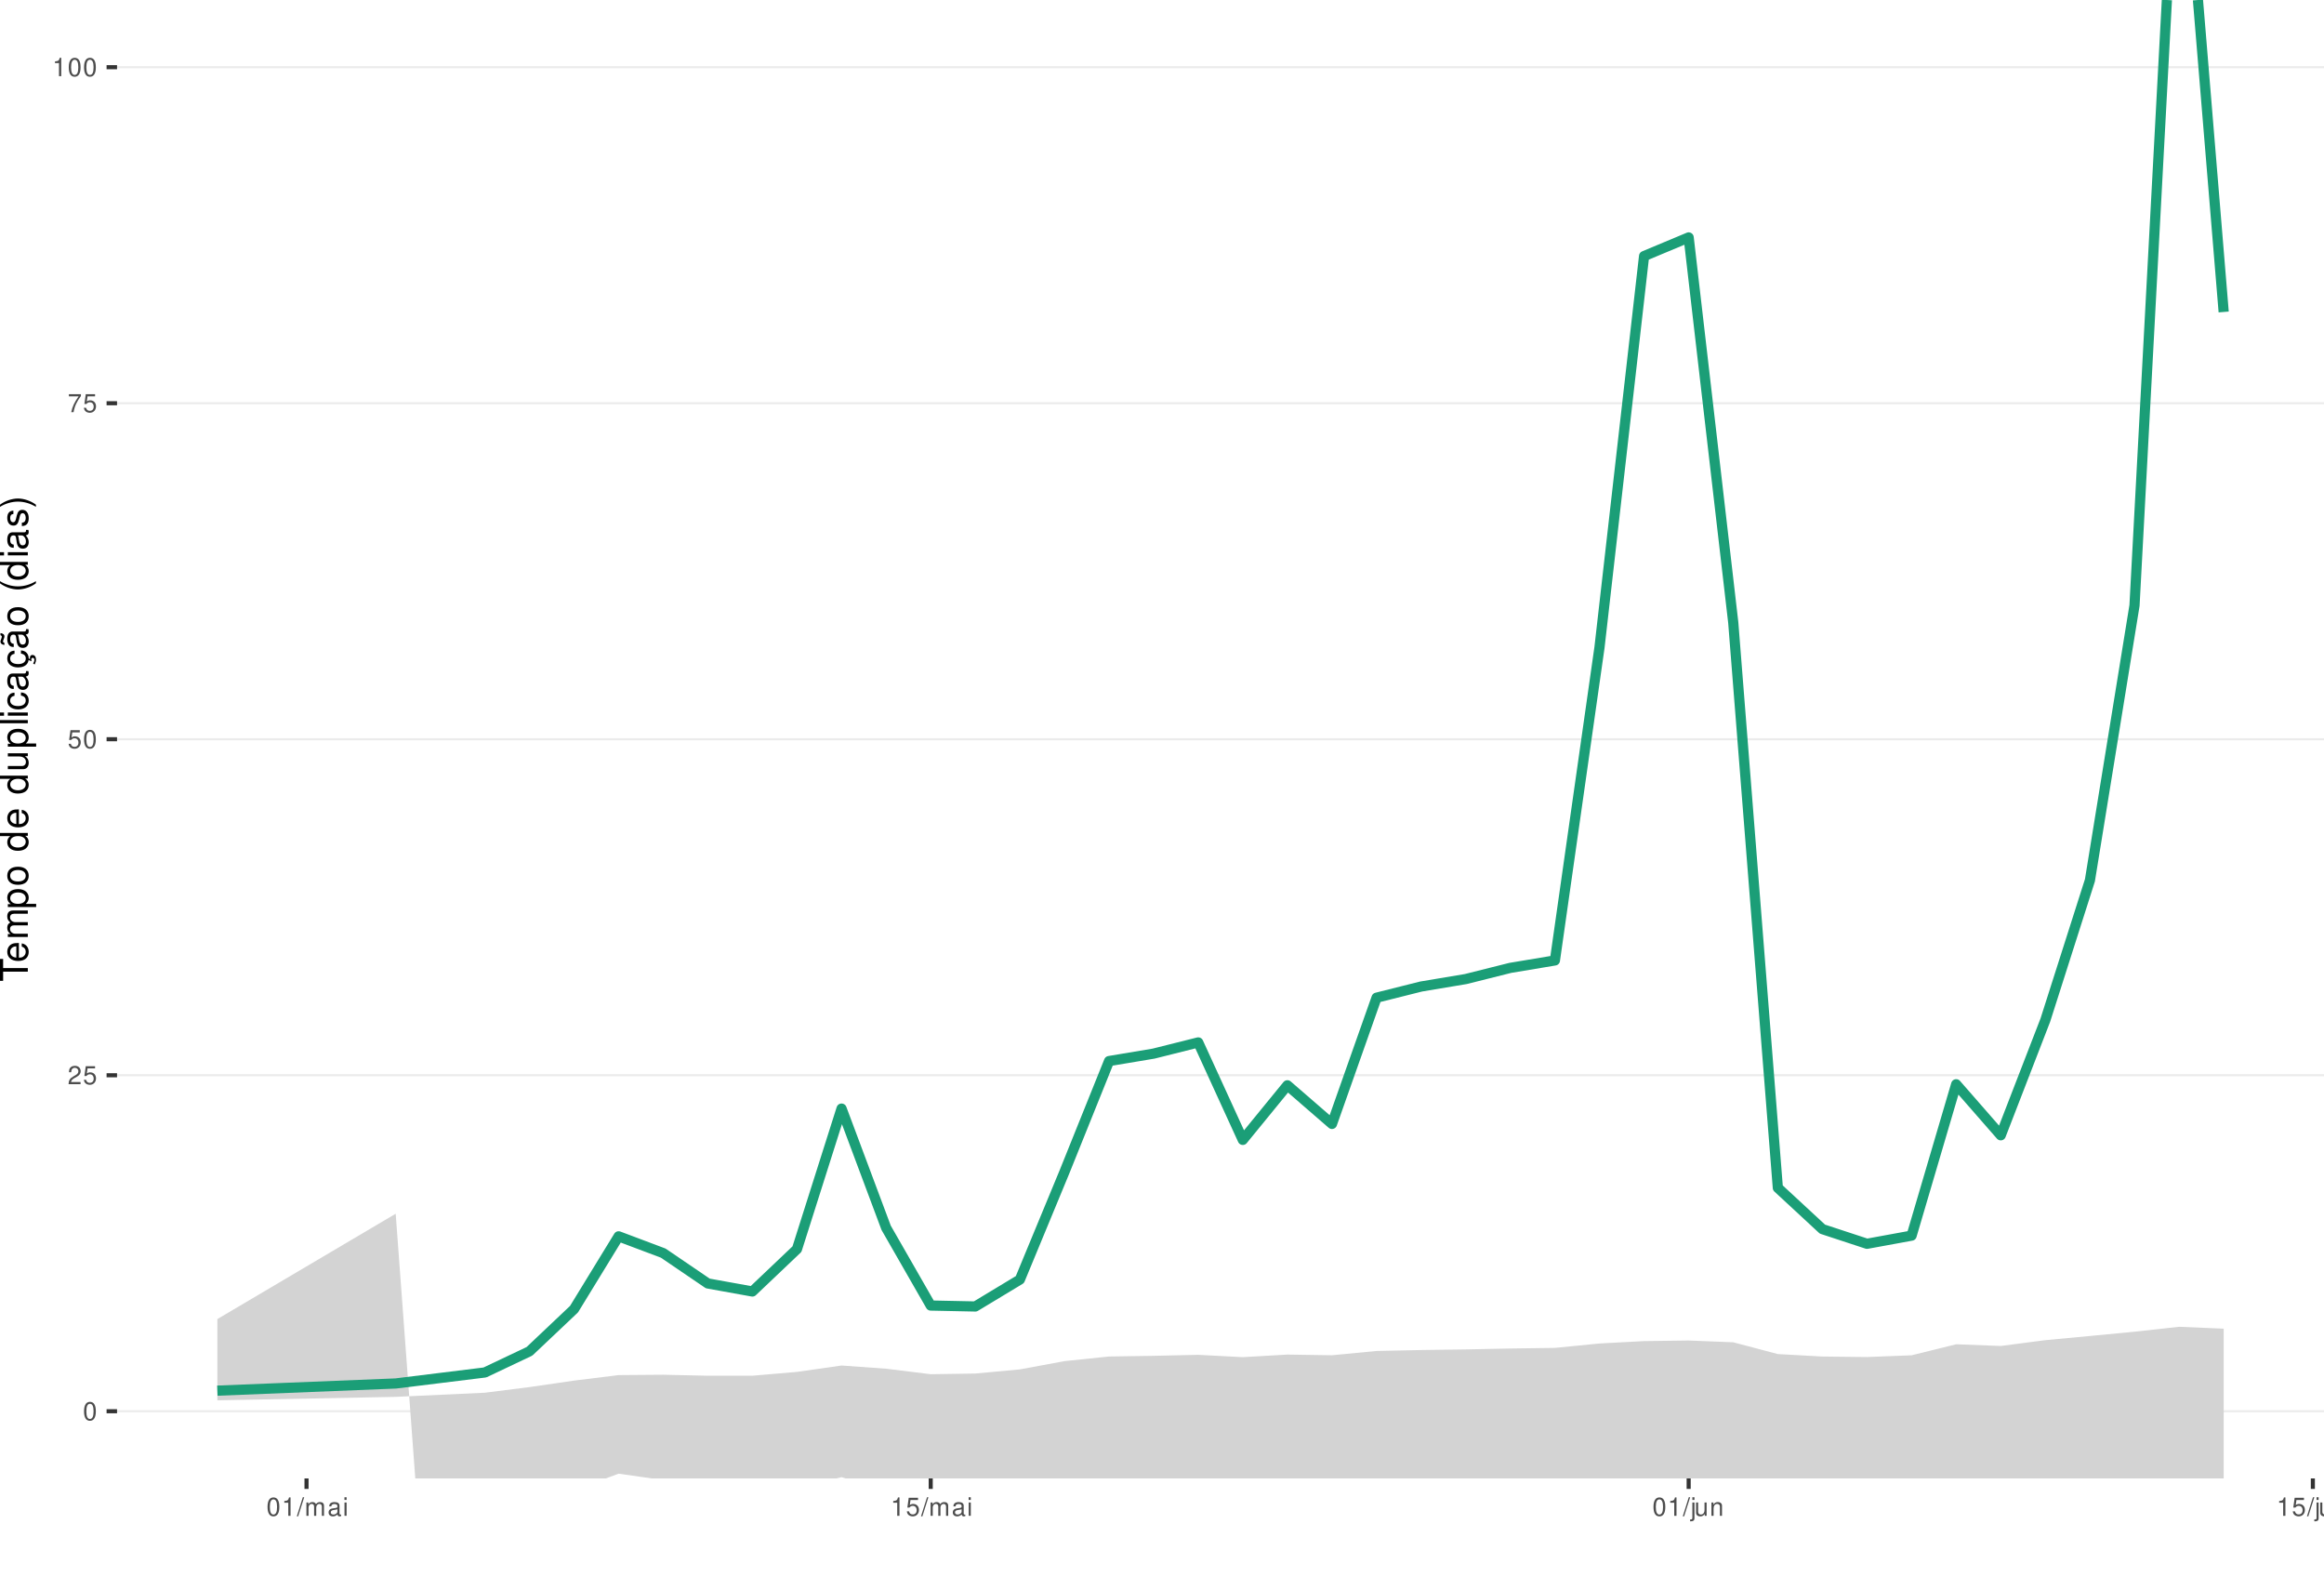
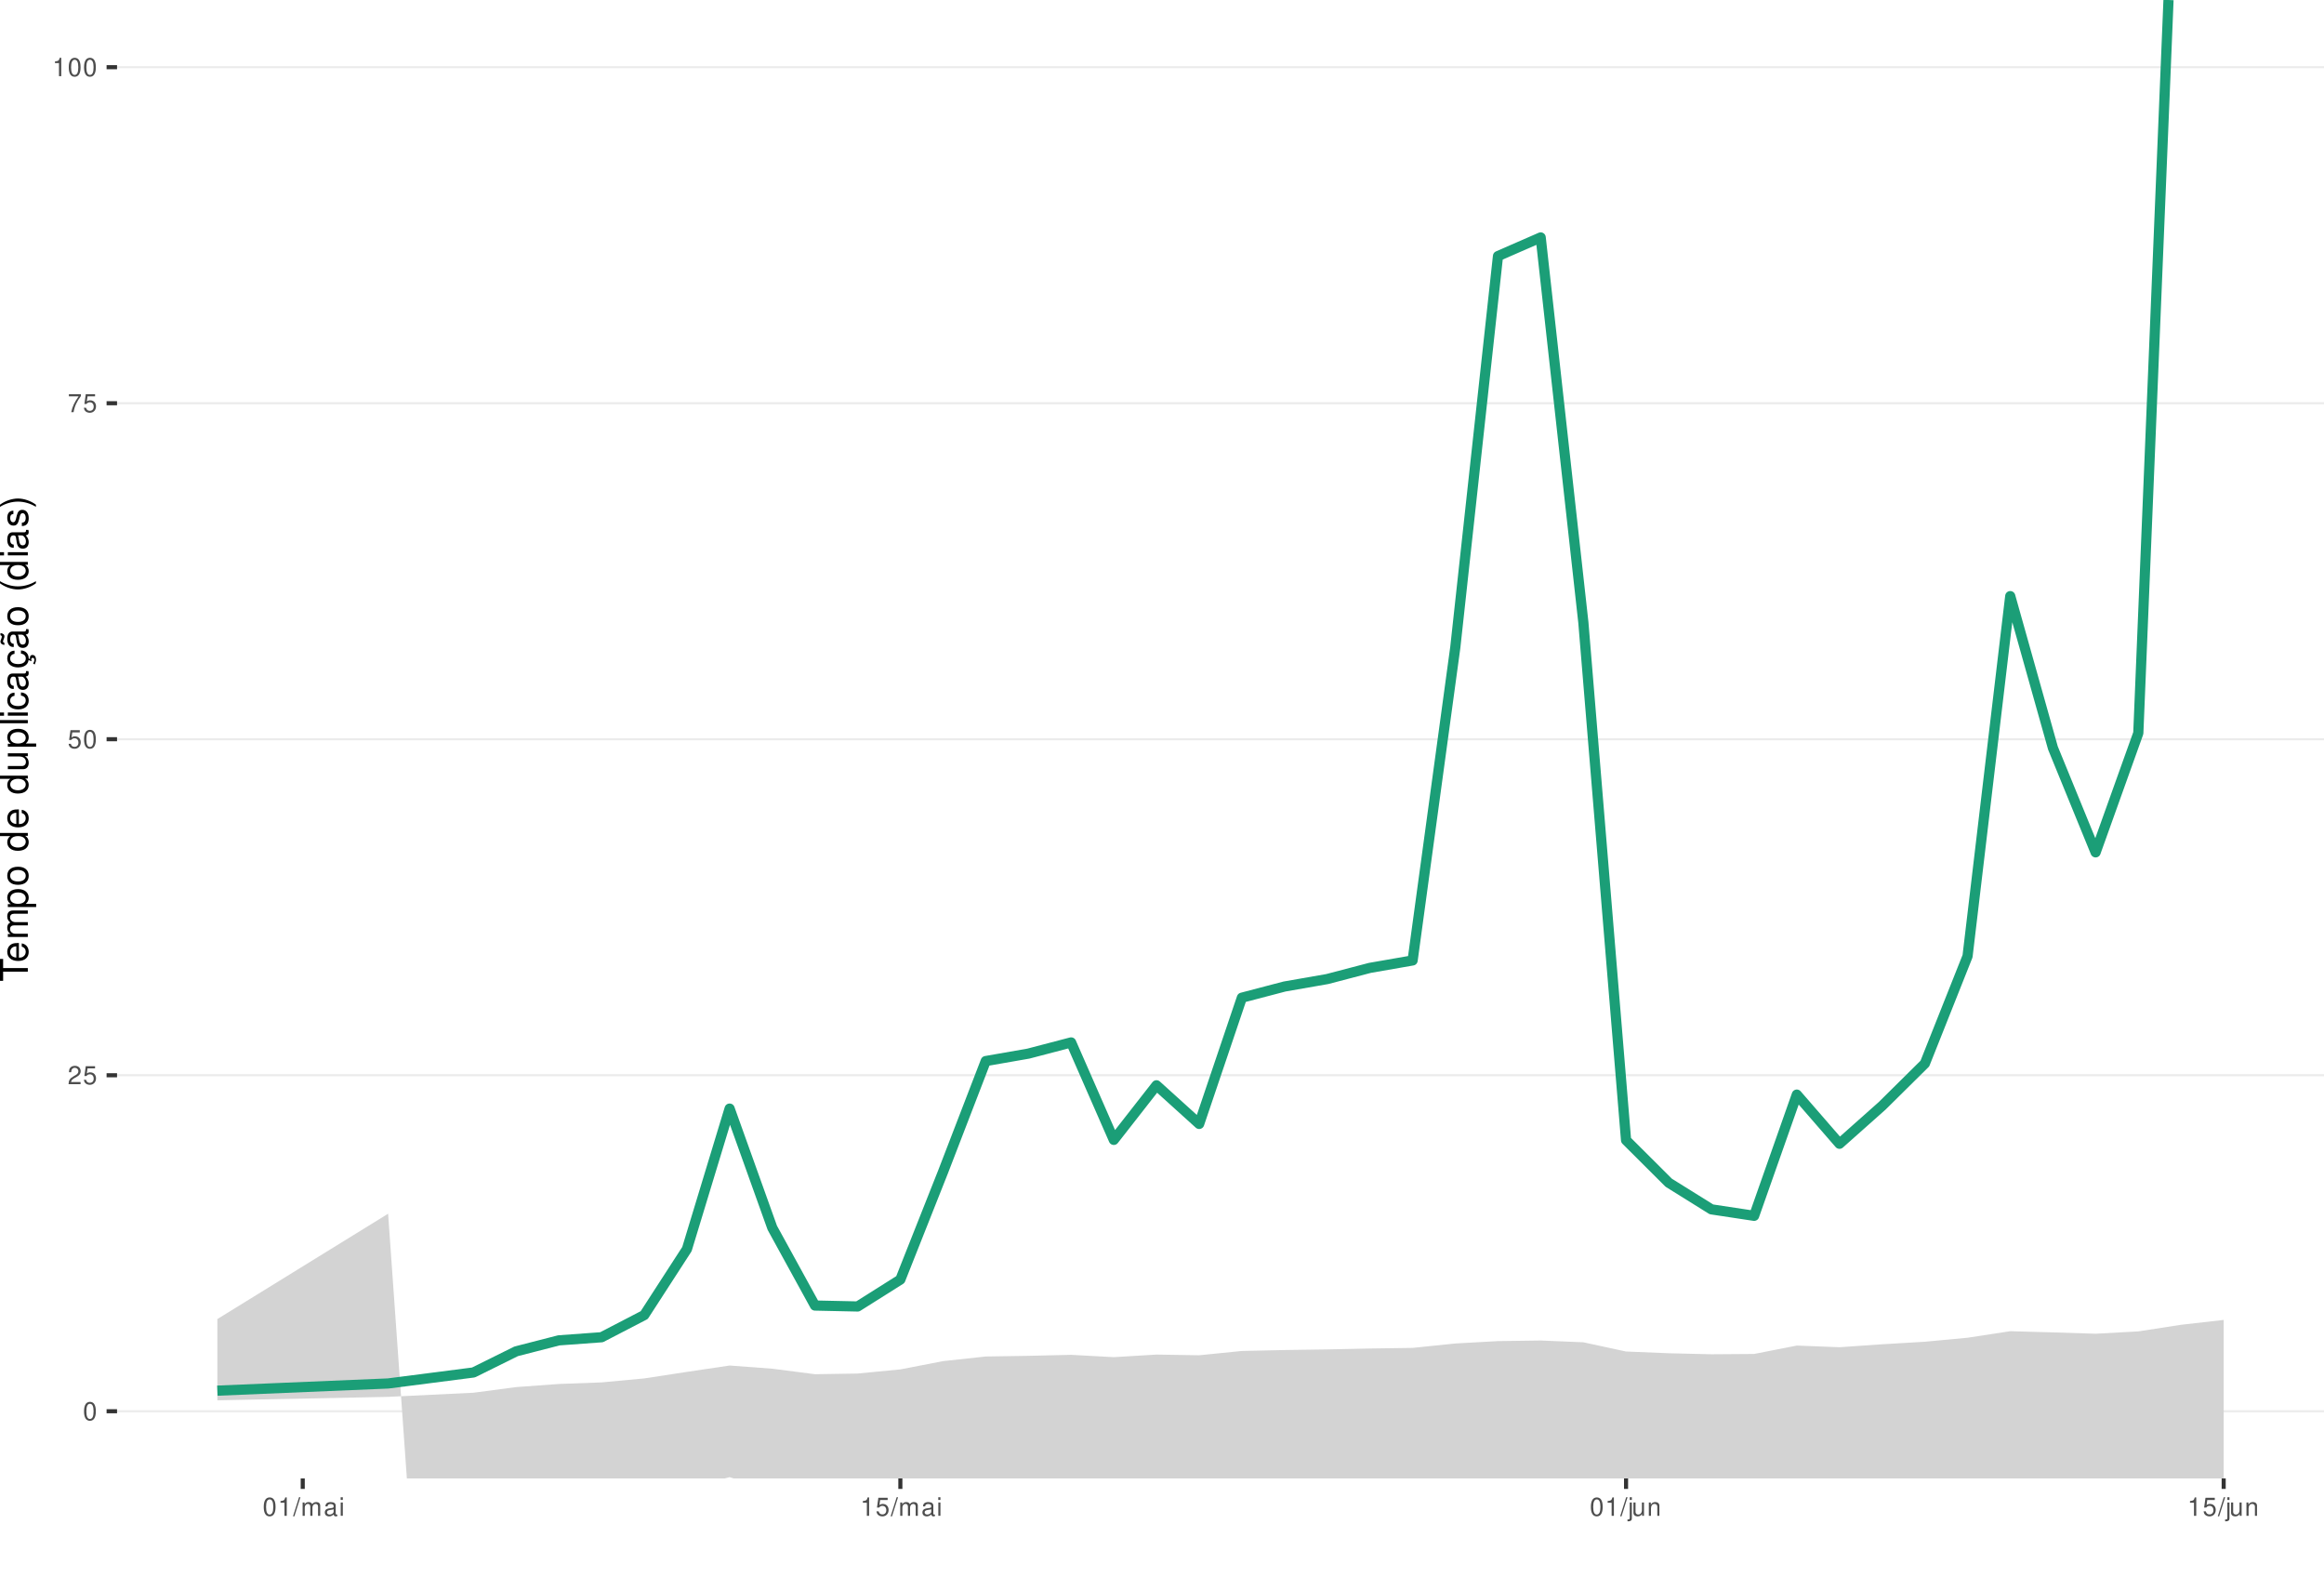
<svg xmlns="http://www.w3.org/2000/svg" xmlns:xlink="http://www.w3.org/1999/xlink" width="609pt" height="413pt" viewBox="0 0 609 413" version="1.1">
  <defs>
    <g>
      <symbol overflow="visible" id="glyph0-0">
        <path style="stroke:none;" d="" />
      </symbol>
      <symbol overflow="visible" id="glyph0-1">
        <path style="stroke:none;" d="M 1.828 -4.812 C 1.391 -4.812 0.984 -4.609 0.75 -4.281 C 0.438 -3.859 0.281 -3.219 0.281 -2.328 C 0.281 -0.703 0.812 0.156 1.828 0.156 C 2.828 0.156 3.375 -0.703 3.375 -2.297 C 3.375 -3.219 3.234 -3.844 2.922 -4.281 C 2.672 -4.625 2.281 -4.812 1.828 -4.812 Z M 1.828 -4.297 C 2.469 -4.297 2.781 -3.641 2.781 -2.344 C 2.781 -0.969 2.469 -0.328 1.812 -0.328 C 1.203 -0.328 0.891 -1 0.891 -2.328 C 0.891 -3.641 1.203 -4.297 1.828 -4.297 Z M 1.828 -4.297 " />
      </symbol>
      <symbol overflow="visible" id="glyph0-2">
        <path style="stroke:none;" d="M 3.375 -0.578 L 0.891 -0.578 C 0.938 -0.984 1.156 -1.234 1.734 -1.578 L 2.406 -1.953 C 3.062 -2.328 3.406 -2.812 3.406 -3.406 C 3.406 -3.812 3.234 -4.188 2.969 -4.438 C 2.688 -4.688 2.344 -4.812 1.891 -4.812 C 1.297 -4.812 0.844 -4.594 0.578 -4.188 C 0.422 -3.938 0.344 -3.641 0.328 -3.141 L 0.922 -3.141 C 0.938 -3.469 0.984 -3.672 1.062 -3.828 C 1.219 -4.125 1.516 -4.297 1.875 -4.297 C 2.406 -4.297 2.797 -3.906 2.797 -3.391 C 2.797 -3.016 2.578 -2.672 2.156 -2.438 L 1.547 -2.078 C 0.562 -1.516 0.281 -1.062 0.219 0 L 3.375 0 Z M 3.375 -0.578 " />
      </symbol>
      <symbol overflow="visible" id="glyph0-3">
        <path style="stroke:none;" d="M 3.172 -4.719 L 0.734 -4.719 L 0.375 -2.156 L 0.922 -2.156 C 1.188 -2.469 1.422 -2.594 1.797 -2.594 C 2.422 -2.594 2.812 -2.156 2.812 -1.453 C 2.812 -0.781 2.422 -0.359 1.781 -0.359 C 1.266 -0.359 0.953 -0.625 0.812 -1.156 L 0.234 -1.156 C 0.312 -0.766 0.375 -0.578 0.516 -0.406 C 0.781 -0.047 1.266 0.156 1.797 0.156 C 2.75 0.156 3.422 -0.547 3.422 -1.531 C 3.422 -2.469 2.797 -3.109 1.891 -3.109 C 1.562 -3.109 1.297 -3.016 1.016 -2.828 L 1.203 -4.141 L 3.172 -4.141 Z M 3.172 -4.719 " />
      </symbol>
      <symbol overflow="visible" id="glyph0-4">
        <path style="stroke:none;" d="M 3.469 -4.719 L 0.312 -4.719 L 0.312 -4.141 L 2.859 -4.141 C 1.734 -2.531 1.266 -1.547 0.922 0 L 1.547 0 C 1.797 -1.516 2.391 -2.812 3.469 -4.234 Z M 3.469 -4.719 " />
      </symbol>
      <symbol overflow="visible" id="glyph0-5">
        <path style="stroke:none;" d="M 1.719 -3.422 L 1.719 0 L 2.312 0 L 2.312 -4.812 L 1.922 -4.812 C 1.719 -4.078 1.578 -3.969 0.672 -3.859 L 0.672 -3.422 Z M 1.719 -3.422 " />
      </symbol>
      <symbol overflow="visible" id="glyph0-6">
        <path style="stroke:none;" d="M 1.531 -4.859 L -0.047 0.141 L 0.312 0.141 L 1.891 -4.859 Z M 1.531 -4.859 " />
      </symbol>
      <symbol overflow="visible" id="glyph0-7">
        <path style="stroke:none;" d="M 0.469 -3.484 L 0.469 0 L 1.031 0 L 1.031 -2.188 C 1.031 -2.703 1.391 -3.109 1.844 -3.109 C 2.25 -3.109 2.484 -2.844 2.484 -2.406 L 2.484 0 L 3.047 0 L 3.047 -2.188 C 3.047 -2.703 3.422 -3.109 3.875 -3.109 C 4.266 -3.109 4.516 -2.844 4.516 -2.406 L 4.516 0 L 5.078 0 L 5.078 -2.609 C 5.078 -3.234 4.719 -3.594 4.062 -3.594 C 3.594 -3.594 3.312 -3.453 2.984 -3.062 C 2.781 -3.422 2.5 -3.594 2.047 -3.594 C 1.578 -3.594 1.266 -3.422 0.984 -3 L 0.984 -3.484 Z M 0.469 -3.484 " />
      </symbol>
      <symbol overflow="visible" id="glyph0-8">
        <path style="stroke:none;" d="M 3.562 -0.328 C 3.5 -0.312 3.469 -0.312 3.438 -0.312 C 3.25 -0.312 3.141 -0.406 3.141 -0.578 L 3.141 -2.641 C 3.141 -3.25 2.688 -3.594 1.828 -3.594 C 1.312 -3.594 0.906 -3.438 0.672 -3.188 C 0.516 -3 0.453 -2.797 0.438 -2.453 L 0.984 -2.453 C 1.031 -2.875 1.297 -3.078 1.812 -3.078 C 2.312 -3.078 2.594 -2.891 2.594 -2.562 L 2.594 -2.406 C 2.578 -2.172 2.469 -2.078 2.016 -2.031 C 1.219 -1.922 1.109 -1.891 0.891 -1.812 C 0.484 -1.641 0.281 -1.328 0.281 -0.875 C 0.281 -0.25 0.719 0.156 1.422 0.156 C 1.859 0.156 2.219 0 2.609 -0.359 C 2.656 0 2.828 0.156 3.188 0.156 C 3.297 0.156 3.375 0.141 3.562 0.094 Z M 2.594 -1.094 C 2.594 -0.906 2.531 -0.797 2.375 -0.641 C 2.141 -0.438 1.875 -0.328 1.547 -0.328 C 1.109 -0.328 0.859 -0.547 0.859 -0.891 C 0.859 -1.266 1.094 -1.438 1.703 -1.531 C 2.297 -1.609 2.406 -1.641 2.594 -1.719 Z M 2.594 -1.094 " />
      </symbol>
      <symbol overflow="visible" id="glyph0-9">
        <path style="stroke:none;" d="M 1 -3.484 L 0.453 -3.484 L 0.453 0 L 1 0 Z M 1 -4.859 L 0.438 -4.859 L 0.438 -4.156 L 1 -4.156 Z M 1 -4.859 " />
      </symbol>
      <symbol overflow="visible" id="glyph0-10">
        <path style="stroke:none;" d="M 0.469 -3.484 L 0.469 0.5 C 0.469 0.859 0.359 0.969 0.016 0.969 C -0.031 0.969 -0.047 0.969 -0.125 0.953 L -0.125 1.438 C -0.047 1.438 -0.016 1.453 0.062 1.453 C 0.688 1.453 1.016 1.203 1.016 0.719 L 1.016 -3.484 Z M 1.016 -4.859 L 0.469 -4.859 L 0.469 -4.156 L 1.016 -4.156 Z M 1.016 -4.859 " />
      </symbol>
      <symbol overflow="visible" id="glyph0-11">
        <path style="stroke:none;" d="M 3.203 0 L 3.203 -3.484 L 2.656 -3.484 L 2.656 -1.516 C 2.656 -0.797 2.281 -0.328 1.703 -0.328 C 1.266 -0.328 0.984 -0.594 0.984 -1.016 L 0.984 -3.484 L 0.438 -3.484 L 0.438 -0.797 C 0.438 -0.219 0.859 0.156 1.547 0.156 C 2.062 0.156 2.391 -0.031 2.703 -0.484 L 2.703 0 Z M 3.203 0 " />
      </symbol>
      <symbol overflow="visible" id="glyph0-12">
        <path style="stroke:none;" d="M 0.469 -3.484 L 0.469 0 L 1.031 0 L 1.031 -1.922 C 1.031 -2.641 1.391 -3.109 1.969 -3.109 C 2.406 -3.109 2.688 -2.828 2.688 -2.422 L 2.688 0 L 3.234 0 L 3.234 -2.641 C 3.234 -3.219 2.812 -3.594 2.141 -3.594 C 1.625 -3.594 1.281 -3.391 0.984 -2.906 L 0.984 -3.484 Z M 0.469 -3.484 " />
      </symbol>
      <symbol overflow="visible" id="glyph1-0">
        <path style="stroke:none;" d="" />
      </symbol>
      <symbol overflow="visible" id="glyph1-1">
        <path style="stroke:none;" d="M -6.469 -3.547 L -6.469 -5.938 L -7.297 -5.938 L -7.297 -0.203 L -6.469 -0.203 L -6.469 -2.609 L 0 -2.609 L 0 -3.547 Z M -6.469 -3.547 " />
      </symbol>
      <symbol overflow="visible" id="glyph1-2">
        <path style="stroke:none;" d="M -2.344 -5.125 C -3.141 -5.125 -3.625 -5.062 -4.016 -4.922 C -4.875 -4.578 -5.391 -3.781 -5.391 -2.797 C -5.391 -1.344 -4.281 -0.406 -2.547 -0.406 C -0.812 -0.406 0.234 -1.297 0.234 -2.781 C 0.234 -3.984 -0.453 -4.812 -1.594 -5.016 L -1.594 -4.188 C -0.906 -3.953 -0.547 -3.484 -0.547 -2.812 C -0.547 -2.281 -0.781 -1.828 -1.219 -1.547 C -1.516 -1.344 -1.812 -1.281 -2.344 -1.266 Z M -3.016 -1.297 C -3.984 -1.359 -4.625 -1.953 -4.625 -2.797 C -4.625 -3.641 -3.953 -4.234 -3.016 -4.234 Z M -3.016 -1.297 " />
      </symbol>
      <symbol overflow="visible" id="glyph1-3">
        <path style="stroke:none;" d="M -5.234 -0.703 L 0 -0.703 L 0 -1.547 L -3.297 -1.547 C -4.047 -1.547 -4.656 -2.094 -4.656 -2.766 C -4.656 -3.391 -4.281 -3.734 -3.609 -3.734 L 0 -3.734 L 0 -4.578 L -3.297 -4.578 C -4.047 -4.578 -4.656 -5.125 -4.656 -5.812 C -4.656 -6.422 -4.266 -6.781 -3.609 -6.781 L 0 -6.781 L 0 -7.625 L -3.938 -7.625 C -4.875 -7.625 -5.391 -7.078 -5.391 -6.094 C -5.391 -5.406 -5.188 -4.984 -4.594 -4.484 C -5.156 -4.188 -5.391 -3.766 -5.391 -3.078 C -5.391 -2.375 -5.125 -1.906 -4.5 -1.469 L -5.234 -1.469 Z M -5.234 -0.703 " />
      </symbol>
      <symbol overflow="visible" id="glyph1-4">
        <path style="stroke:none;" d="M 2.188 -0.547 L 2.188 -1.375 L -0.547 -1.375 C -0.016 -1.812 0.234 -2.312 0.234 -2.984 C 0.234 -4.344 -0.859 -5.234 -2.531 -5.234 C -4.297 -5.234 -5.391 -4.375 -5.391 -2.984 C -5.391 -2.266 -5.062 -1.703 -4.453 -1.312 L -5.234 -1.312 L -5.234 -0.547 Z M -4.609 -2.844 C -4.609 -3.766 -3.797 -4.359 -2.547 -4.359 C -1.359 -4.359 -0.547 -3.75 -0.547 -2.844 C -0.547 -1.953 -1.344 -1.375 -2.578 -1.375 C -3.812 -1.375 -4.609 -1.953 -4.609 -2.844 Z M -4.609 -2.844 " />
      </symbol>
      <symbol overflow="visible" id="glyph1-5">
        <path style="stroke:none;" d="M -5.391 -2.719 C -5.391 -1.234 -4.344 -0.359 -2.578 -0.359 C -0.812 -0.359 0.234 -1.234 0.234 -2.734 C 0.234 -4.203 -0.812 -5.094 -2.547 -5.094 C -4.359 -5.094 -5.391 -4.234 -5.391 -2.719 Z M -4.625 -2.734 C -4.625 -3.672 -3.844 -4.234 -2.547 -4.234 C -1.312 -4.234 -0.547 -3.656 -0.547 -2.734 C -0.547 -1.797 -1.312 -1.234 -2.578 -1.234 C -3.844 -1.234 -4.625 -1.797 -4.625 -2.734 Z M -4.625 -2.734 " />
      </symbol>
      <symbol overflow="visible" id="glyph1-6">
        <path style="stroke:none;" d="" />
      </symbol>
      <symbol overflow="visible" id="glyph1-7">
        <path style="stroke:none;" d="M -7.297 -4.953 L -7.297 -4.125 L -4.578 -4.125 C -5.109 -3.766 -5.391 -3.203 -5.391 -2.516 C -5.391 -1.156 -4.297 -0.266 -2.625 -0.266 C -0.859 -0.266 0.234 -1.125 0.234 -2.547 C 0.234 -3.266 -0.047 -3.766 -0.688 -4.203 L 0 -4.203 L 0 -4.953 Z M -4.609 -2.656 C -4.609 -3.547 -3.812 -4.125 -2.562 -4.125 C -1.344 -4.125 -0.547 -3.547 -0.547 -2.656 C -0.547 -1.734 -1.359 -1.125 -2.578 -1.125 C -3.797 -1.125 -4.609 -1.734 -4.609 -2.656 Z M -4.609 -2.656 " />
      </symbol>
      <symbol overflow="visible" id="glyph1-8">
        <path style="stroke:none;" d="M 0 -4.812 L -5.234 -4.812 L -5.234 -3.984 L -2.266 -3.984 C -1.203 -3.984 -0.5 -3.438 -0.5 -2.562 C -0.5 -1.906 -0.906 -1.484 -1.531 -1.484 L -5.234 -1.484 L -5.234 -0.656 L -1.203 -0.656 C -0.328 -0.656 0.234 -1.297 0.234 -2.312 C 0.234 -3.094 -0.047 -3.578 -0.734 -4.062 L 0 -4.062 Z M 0 -4.812 " />
      </symbol>
      <symbol overflow="visible" id="glyph1-9">
        <path style="stroke:none;" d="M -7.297 -1.516 L -7.297 -0.688 L 0 -0.688 L 0 -1.516 Z M -7.297 -1.516 " />
      </symbol>
      <symbol overflow="visible" id="glyph1-10">
        <path style="stroke:none;" d="M -5.234 -1.5 L -5.234 -0.672 L 0 -0.672 L 0 -1.5 Z M -7.297 -1.5 L -7.297 -0.656 L -6.234 -0.656 L -6.234 -1.5 Z M -7.297 -1.5 " />
      </symbol>
      <symbol overflow="visible" id="glyph1-11">
        <path style="stroke:none;" d="M -3.484 -4.703 C -3.984 -4.672 -4.312 -4.562 -4.609 -4.359 C -5.094 -4 -5.391 -3.375 -5.391 -2.641 C -5.391 -1.219 -4.266 -0.312 -2.531 -0.312 C -0.844 -0.312 0.234 -1.203 0.234 -2.625 C 0.234 -3.875 -0.516 -4.672 -1.797 -4.766 L -1.797 -3.938 C -0.953 -3.797 -0.547 -3.359 -0.547 -2.656 C -0.547 -1.734 -1.297 -1.188 -2.531 -1.188 C -3.844 -1.188 -4.625 -1.719 -4.625 -2.625 C -4.625 -3.328 -4.203 -3.766 -3.484 -3.875 Z M -3.484 -4.703 " />
      </symbol>
      <symbol overflow="visible" id="glyph1-12">
        <path style="stroke:none;" d="M -0.484 -5.344 C -0.469 -5.266 -0.469 -5.219 -0.469 -5.172 C -0.469 -4.875 -0.625 -4.719 -0.875 -4.719 L -3.953 -4.719 C -4.891 -4.719 -5.391 -4.047 -5.391 -2.75 C -5.391 -1.984 -5.172 -1.375 -4.781 -1.016 C -4.516 -0.766 -4.203 -0.672 -3.688 -0.656 L -3.688 -1.484 C -4.328 -1.562 -4.625 -1.938 -4.625 -2.719 C -4.625 -3.484 -4.344 -3.891 -3.844 -3.891 L -3.625 -3.891 C -3.266 -3.875 -3.125 -3.703 -3.047 -3.016 C -2.891 -1.844 -2.844 -1.656 -2.719 -1.344 C -2.453 -0.734 -2 -0.422 -1.312 -0.422 C -0.375 -0.422 0.234 -1.078 0.234 -2.141 C 0.234 -2.797 0 -3.328 -0.547 -3.922 C 0 -3.984 0.234 -4.234 0.234 -4.781 C 0.234 -4.953 0.203 -5.062 0.141 -5.344 Z M -1.656 -3.891 C -1.375 -3.891 -1.203 -3.812 -0.969 -3.562 C -0.656 -3.219 -0.5 -2.812 -0.5 -2.312 C -0.5 -1.672 -0.812 -1.297 -1.344 -1.297 C -1.891 -1.297 -2.172 -1.656 -2.297 -2.547 C -2.422 -3.438 -2.453 -3.609 -2.594 -3.891 Z M -1.656 -3.891 " />
      </symbol>
      <symbol overflow="visible" id="glyph1-13">
        <path style="stroke:none;" d="M 0.234 -2.641 C 0.234 -3.875 -0.547 -4.703 -1.797 -4.766 L -1.797 -3.938 C -0.953 -3.797 -0.531 -3.359 -0.531 -2.656 C -0.531 -1.734 -1.281 -1.188 -2.516 -1.188 C -3.844 -1.188 -4.625 -1.719 -4.625 -2.625 C -4.625 -3.328 -4.203 -3.766 -3.484 -3.875 L -3.484 -4.703 C -3.984 -4.672 -4.312 -4.562 -4.609 -4.359 C -5.094 -4 -5.391 -3.375 -5.391 -2.641 C -5.391 -1.219 -4.266 -0.312 -2.531 -0.312 C -1.469 -0.312 -0.625 -0.672 -0.156 -1.312 C 0.047 -1.594 0.125 -1.812 0.203 -2.25 L 0.922 -1.938 L 0.984 -2.062 C 0.938 -2.188 0.906 -2.25 0.906 -2.375 C 0.906 -2.656 1.047 -2.828 1.281 -2.828 C 1.547 -2.828 1.734 -2.594 1.734 -2.297 C 1.734 -2.031 1.672 -1.844 1.438 -1.406 L 1.406 -1.312 L 1.812 -1.094 C 2.078 -1.75 2.141 -1.953 2.141 -2.344 C 2.141 -3.109 1.781 -3.578 1.203 -3.578 C 0.781 -3.578 0.547 -3.297 0.547 -2.797 C 0.547 -2.703 0.547 -2.641 0.562 -2.516 Z M 0.234 -2.641 " />
      </symbol>
      <symbol overflow="visible" id="glyph1-14">
        <path style="stroke:none;" d="M -0.484 -5.344 C -0.469 -5.266 -0.469 -5.219 -0.469 -5.172 C -0.469 -4.875 -0.625 -4.719 -0.875 -4.719 L -3.953 -4.719 C -4.891 -4.719 -5.391 -4.047 -5.391 -2.75 C -5.391 -1.984 -5.172 -1.375 -4.781 -1.016 C -4.516 -0.766 -4.203 -0.672 -3.688 -0.656 L -3.688 -1.484 C -4.328 -1.562 -4.625 -1.938 -4.625 -2.719 C -4.625 -3.484 -4.344 -3.891 -3.844 -3.891 L -3.625 -3.891 C -3.266 -3.875 -3.125 -3.703 -3.047 -3.016 C -2.891 -1.844 -2.844 -1.656 -2.719 -1.344 C -2.453 -0.734 -2 -0.422 -1.312 -0.422 C -0.375 -0.422 0.234 -1.078 0.234 -2.141 C 0.234 -2.797 0 -3.328 -0.547 -3.922 C 0 -3.984 0.234 -4.234 0.234 -4.781 C 0.234 -4.953 0.203 -5.062 0.141 -5.344 Z M -1.656 -3.891 C -1.375 -3.891 -1.203 -3.812 -0.969 -3.562 C -0.656 -3.219 -0.5 -2.812 -0.5 -2.312 C -0.5 -1.672 -0.812 -1.297 -1.344 -1.297 C -1.891 -1.297 -2.172 -1.656 -2.297 -2.547 C -2.422 -3.438 -2.453 -3.609 -2.594 -3.891 Z M -7.172 -3.75 C -6.922 -3.672 -6.812 -3.547 -6.812 -3.375 C -6.812 -3.25 -6.875 -2.984 -6.984 -2.734 C -7.156 -2.312 -7.172 -2.25 -7.172 -2.047 C -7.172 -1.594 -6.797 -1.297 -6.141 -1.188 L -6.141 -1.766 C -6.375 -1.812 -6.5 -1.938 -6.5 -2.094 C -6.5 -2.203 -6.469 -2.344 -6.375 -2.578 C -6.156 -3.156 -6.125 -3.234 -6.125 -3.438 C -6.125 -3.922 -6.484 -4.219 -7.172 -4.312 Z M -7.172 -3.75 " />
      </symbol>
      <symbol overflow="visible" id="glyph1-15">
        <path style="stroke:none;" d="M -7.297 -2.359 C -5.984 -1.359 -4.156 -0.734 -2.594 -0.734 C -1.016 -0.734 0.812 -1.359 2.125 -2.359 L 2.125 -2.906 C 0.688 -2.031 -0.984 -1.547 -2.594 -1.547 C -4.188 -1.547 -5.875 -2.031 -7.297 -2.906 Z M -7.297 -2.359 " />
      </symbol>
      <symbol overflow="visible" id="glyph1-16">
        <path style="stroke:none;" d="M -3.781 -4.375 C -4.812 -4.375 -5.391 -3.688 -5.391 -2.484 C -5.391 -1.266 -4.766 -0.469 -3.797 -0.469 C -2.969 -0.469 -2.578 -0.891 -2.281 -2.125 L -2.094 -2.906 C -1.953 -3.484 -1.734 -3.719 -1.375 -3.719 C -0.875 -3.719 -0.547 -3.234 -0.547 -2.5 C -0.547 -2.047 -0.672 -1.672 -0.891 -1.453 C -1.047 -1.328 -1.188 -1.266 -1.562 -1.219 L -1.562 -0.344 C -0.344 -0.375 0.234 -1.062 0.234 -2.438 C 0.234 -3.75 -0.422 -4.594 -1.438 -4.594 C -2.203 -4.594 -2.641 -4.156 -2.891 -3.109 L -3.078 -2.312 C -3.234 -1.625 -3.453 -1.344 -3.828 -1.344 C -4.312 -1.344 -4.625 -1.766 -4.625 -2.453 C -4.625 -3.125 -4.328 -3.484 -3.781 -3.5 Z M -3.781 -4.375 " />
      </symbol>
      <symbol overflow="visible" id="glyph1-17">
        <path style="stroke:none;" d="M 2.125 -0.938 C 0.812 -1.938 -1.016 -2.562 -2.578 -2.562 C -4.156 -2.562 -5.984 -1.938 -7.297 -0.938 L -7.297 -0.375 C -5.859 -1.266 -4.188 -1.75 -2.578 -1.75 C -0.984 -1.75 0.703 -1.266 2.125 -0.375 Z M 2.125 -0.938 " />
      </symbol>
    </g>
    <clipPath id="clip1">
      <path d="M 30.672 0 L 609 0 L 609 387.328 L 30.672 387.328 Z M 30.672 0 " />
    </clipPath>
    <clipPath id="clip2">
      <path d="M 30.672 369 L 609 369 L 609 370 L 30.672 370 Z M 30.672 369 " />
    </clipPath>
    <clipPath id="clip3">
      <path d="M 30.672 281 L 609 281 L 609 282 L 30.672 282 Z M 30.672 281 " />
    </clipPath>
    <clipPath id="clip4">
      <path d="M 30.672 193 L 609 193 L 609 194 L 30.672 194 Z M 30.672 193 " />
    </clipPath>
    <clipPath id="clip5">
      <path d="M 30.672 105 L 609 105 L 609 106 L 30.672 106 Z M 30.672 105 " />
    </clipPath>
    <clipPath id="clip6">
      <path d="M 30.672 17 L 609 17 L 609 18 L 30.672 18 Z M 30.672 17 " />
    </clipPath>
    <clipPath id="clip7">
      <path d="M 56 317 L 583 317 L 583 387.328 L 56 387.328 Z M 56 317 " />
    </clipPath>
  </defs>
  <g id="surface51">
    <rect x="0" y="0" width="609" height="413" style="fill:rgb(100%,100%,100%);fill-opacity:1;stroke:none;" />
    <rect x="0" y="0" width="609" height="413" style="fill:rgb(100%,100%,100%);fill-opacity:1;stroke:none;" />
    <path style="fill:none;stroke-width:1.067;stroke-linecap:round;stroke-linejoin:round;stroke:rgb(100%,100%,100%);stroke-opacity:1;stroke-miterlimit:10;" d="M 0 413 L 609 413 L 609 0 L 0 0 Z M 0 413 " />
    <g clip-path="url(#clip1)" clip-rule="nonzero">
      <path style=" stroke:none;fill-rule:nonzero;fill:rgb(100%,100%,100%);fill-opacity:1;" d="M 30.672 387.328 L 609 387.328 L 609 0 L 30.672 0 Z M 30.672 387.328 " />
    </g>
    <g clip-path="url(#clip2)" clip-rule="nonzero">
      <path style="fill:none;stroke-width:0.533;stroke-linecap:butt;stroke-linejoin:round;stroke:rgb(92.157%,92.157%,92.157%);stroke-opacity:1;stroke-miterlimit:10;" d="M 30.672 369.723 L 609 369.723 " />
    </g>
    <g clip-path="url(#clip3)" clip-rule="nonzero">
      <path style="fill:none;stroke-width:0.533;stroke-linecap:butt;stroke-linejoin:round;stroke:rgb(92.157%,92.157%,92.157%);stroke-opacity:1;stroke-miterlimit:10;" d="M 30.672 281.695 L 609 281.695 " />
    </g>
    <g clip-path="url(#clip4)" clip-rule="nonzero">
      <path style="fill:none;stroke-width:0.533;stroke-linecap:butt;stroke-linejoin:round;stroke:rgb(92.157%,92.157%,92.157%);stroke-opacity:1;stroke-miterlimit:10;" d="M 30.672 193.664 L 609 193.664 " />
    </g>
    <g clip-path="url(#clip5)" clip-rule="nonzero">
      <path style="fill:none;stroke-width:0.533;stroke-linecap:butt;stroke-linejoin:round;stroke:rgb(92.157%,92.157%,92.157%);stroke-opacity:1;stroke-miterlimit:10;" d="M 30.672 105.637 L 609 105.637 " />
    </g>
    <g clip-path="url(#clip6)" clip-rule="nonzero">
      <path style="fill:none;stroke-width:0.533;stroke-linecap:butt;stroke-linejoin:round;stroke:rgb(92.157%,92.157%,92.157%);stroke-opacity:1;stroke-miterlimit:10;" d="M 30.672 17.605 L 609 17.605 " />
    </g>
    <g clip-path="url(#clip7)" clip-rule="nonzero">
-       <path style=" stroke:none;fill-rule:nonzero;fill:rgb(82.745%,82.745%,82.745%);fill-opacity:1;" d="M 56.957 345.574 L 103.691 317.973 L 110.727 413 L 138.371 413 L 138.742 405.715 L 150.426 390.391 L 162.109 386.078 L 173.793 387.746 L 185.477 391.09 L 197.16 393.09 L 208.844 390.031 L 220.527 386.984 L 232.211 390.723 L 243.895 403.043 L 255.578 405.992 L 267.262 400.328 L 278.945 392.469 L 290.629 390.676 L 302.309 390.848 L 313.992 391.102 L 325.676 393.418 L 337.359 392.578 L 349.043 393.879 L 360.727 392.086 L 372.41 392.324 L 384.094 392.484 L 395.777 392.715 L 407.461 392.871 L 419.145 391.34 L 430.828 390.664 L 442.512 390.82 L 454.195 391.652 L 465.879 400.621 L 477.562 405.977 L 489.246 410.441 L 500.93 410.531 L 512.613 399.555 L 524.297 402.336 L 535.98 399.07 L 547.66 397.301 L 559.344 395.719 L 571.027 394.406 L 582.711 395.203 L 582.711 348.09 L 571.027 347.594 L 559.344 348.883 L 547.66 350.004 L 535.98 351.098 L 524.297 352.621 L 512.613 352.176 L 500.93 355.062 L 489.246 355.52 L 477.562 355.387 L 465.879 354.742 L 454.195 351.656 L 442.512 351.188 L 430.828 351.344 L 419.145 351.969 L 407.461 353.125 L 395.777 353.285 L 384.094 353.523 L 372.41 353.684 L 360.727 353.93 L 349.043 355.055 L 337.359 354.875 L 325.676 355.551 L 313.992 354.941 L 302.309 355.203 L 290.629 355.379 L 278.945 356.59 L 267.262 358.758 L 255.578 359.84 L 243.895 360.02 L 232.211 358.578 L 220.527 357.742 L 208.844 359.41 L 197.16 360.418 L 185.477 360.414 L 173.793 360.16 L 162.109 360.25 L 150.426 361.695 L 138.742 363.391 L 127.059 364.867 L 103.691 365.953 L 56.957 366.855 Z M 56.957 345.574 " />
-     </g>
-     <path style="fill:none;stroke-width:2.667;stroke-linecap:butt;stroke-linejoin:round;stroke:rgb(10.588%,61.961%,46.667%);stroke-opacity:1;stroke-miterlimit:10;" d="M 56.957 364.328 L 103.691 362.445 L 127.059 359.562 L 138.742 354.023 L 150.426 342.973 L 162.109 323.895 L 173.793 328.293 L 185.477 336.242 L 197.16 338.348 L 208.844 327.246 L 220.527 290.434 L 232.211 321.66 L 243.895 342.031 L 255.578 342.273 L 267.262 335.223 L 278.945 307.004 L 290.629 277.98 L 302.309 276.027 L 313.992 273.098 L 325.676 298.629 L 337.359 284.328 L 349.043 294.445 L 360.727 261.379 L 372.41 258.449 L 384.094 256.496 L 395.777 253.566 L 407.461 251.617 L 419.145 169.598 L 430.828 67.086 L 442.512 62.203 L 454.195 163.09 L 465.879 311.191 L 477.562 322.008 L 489.246 325.848 L 500.93 323.711 L 512.613 284.059 L 524.297 297.426 L 535.98 267.238 L 547.66 230.621 L 559.344 158.617 L 567.828 0 " />
-     <path style="fill:none;stroke-width:2.667;stroke-linecap:butt;stroke-linejoin:round;stroke:rgb(10.588%,61.961%,46.667%);stroke-opacity:1;stroke-miterlimit:10;" d="M 575.969 0 L 582.711 81.73 " />
+       <path style=" stroke:none;fill-rule:nonzero;fill:rgb(82.745%,82.745%,82.745%);fill-opacity:1;" d="M 56.957 345.574 L 101.703 317.973 L 108.438 413 L 134.906 413 L 135.262 405.715 L 146.449 402.809 L 157.637 406.117 L 168.82 397.758 L 180.008 390.031 L 191.195 386.984 L 202.379 390.723 L 213.566 403.043 L 224.754 405.992 L 235.938 400.328 L 247.125 392.469 L 258.312 390.676 L 269.496 390.848 L 280.684 391.102 L 291.871 393.418 L 303.055 392.578 L 314.242 393.879 L 325.43 392.086 L 336.613 392.324 L 347.801 392.484 L 358.988 392.715 L 370.172 392.871 L 381.359 391.34 L 392.547 390.664 L 403.734 390.82 L 414.918 391.652 L 426.105 397.848 L 437.293 400.785 L 448.477 404.277 L 459.664 406.312 L 470.852 399.242 L 482.035 402.059 L 493.223 401.105 L 504.41 400.164 L 515.594 398.246 L 526.781 395.852 L 537.969 396.871 L 549.152 397.875 L 560.34 397.129 L 571.527 394.93 L 582.711 393.648 L 582.711 345.797 L 571.527 347.07 L 560.34 348.801 L 549.152 349.414 L 537.969 349.062 L 526.781 348.75 L 515.594 350.461 L 504.41 351.512 L 493.223 352.176 L 482.035 352.949 L 470.852 352.516 L 459.664 354.711 L 448.477 354.793 L 437.293 354.527 L 426.105 354.074 L 414.918 351.656 L 403.734 351.188 L 392.547 351.344 L 381.359 351.969 L 370.172 353.125 L 358.988 353.285 L 347.801 353.523 L 336.613 353.684 L 325.43 353.93 L 314.242 355.055 L 303.055 354.875 L 291.871 355.551 L 280.684 354.941 L 269.496 355.203 L 258.312 355.379 L 247.125 356.59 L 235.938 358.758 L 224.754 359.84 L 213.566 360.02 L 202.379 358.578 L 191.195 357.742 L 180.008 359.41 L 168.82 361.121 L 157.637 362.164 L 146.449 362.574 L 135.262 363.391 L 124.078 364.867 L 101.703 365.953 L 56.957 366.855 Z M 56.957 345.574 " />
+     </g>
+     <path style="fill:none;stroke-width:2.667;stroke-linecap:butt;stroke-linejoin:round;stroke:rgb(10.588%,61.961%,46.667%);stroke-opacity:1;stroke-miterlimit:10;" d="M 56.957 364.328 L 101.703 362.445 L 124.078 359.562 L 135.262 354.023 L 146.449 351.148 L 157.637 350.332 L 168.82 344.531 L 180.008 327.246 L 191.195 290.434 L 202.379 321.66 L 213.566 342.031 L 224.754 342.273 L 235.938 335.223 L 247.125 307.004 L 258.312 277.98 L 269.496 276.027 L 280.684 273.098 L 291.871 298.629 L 303.055 284.328 L 314.242 294.445 L 325.43 261.379 L 336.613 258.449 L 347.801 256.496 L 358.988 253.566 L 370.172 251.617 L 381.359 169.598 L 392.547 67.086 L 403.734 62.203 L 414.918 163.09 L 426.105 298.707 L 437.293 309.859 L 448.477 316.828 L 459.664 318.52 L 470.852 286.77 L 482.035 299.645 L 493.223 289.699 L 504.41 278.633 L 515.594 250.5 L 526.781 156.176 L 537.969 195.961 L 549.152 223.301 L 560.34 192.055 L 568.254 0 " />
+     <path style="fill:none;stroke-width:2.667;stroke-linecap:butt;stroke-linejoin:round;stroke:rgb(10.588%,61.961%,46.667%);stroke-opacity:1;stroke-miterlimit:10;" d="M 582.711 0 L 582.711 0 " />
    <g style="fill:rgb(30.196%,30.196%,30.196%);fill-opacity:1;">
      <use xlink:href="#glyph0-1" x="21.738" y="372.07" />
    </g>
    <g style="fill:rgb(30.196%,30.196%,30.196%);fill-opacity:1;">
      <use xlink:href="#glyph0-2" x="17.738" y="284.043" />
      <use xlink:href="#glyph0-3" x="21.738" y="284.043" />
    </g>
    <g style="fill:rgb(30.196%,30.196%,30.196%);fill-opacity:1;">
      <use xlink:href="#glyph0-3" x="17.738" y="196.012" />
      <use xlink:href="#glyph0-1" x="21.738" y="196.012" />
    </g>
    <g style="fill:rgb(30.196%,30.196%,30.196%);fill-opacity:1;">
      <use xlink:href="#glyph0-4" x="17.738" y="107.984" />
      <use xlink:href="#glyph0-3" x="21.738" y="107.984" />
    </g>
    <g style="fill:rgb(30.196%,30.196%,30.196%);fill-opacity:1;">
      <use xlink:href="#glyph0-5" x="13.738" y="19.953" />
      <use xlink:href="#glyph0-1" x="17.738" y="19.953" />
      <use xlink:href="#glyph0-1" x="21.738" y="19.953" />
    </g>
    <path style="fill:none;stroke-width:1.067;stroke-linecap:butt;stroke-linejoin:round;stroke:rgb(20%,20%,20%);stroke-opacity:1;stroke-miterlimit:10;" d="M 27.93 369.723 L 30.672 369.723 " />
    <path style="fill:none;stroke-width:1.067;stroke-linecap:butt;stroke-linejoin:round;stroke:rgb(20%,20%,20%);stroke-opacity:1;stroke-miterlimit:10;" d="M 27.93 281.695 L 30.672 281.695 " />
    <path style="fill:none;stroke-width:1.067;stroke-linecap:butt;stroke-linejoin:round;stroke:rgb(20%,20%,20%);stroke-opacity:1;stroke-miterlimit:10;" d="M 27.93 193.664 L 30.672 193.664 " />
    <path style="fill:none;stroke-width:1.067;stroke-linecap:butt;stroke-linejoin:round;stroke:rgb(20%,20%,20%);stroke-opacity:1;stroke-miterlimit:10;" d="M 27.93 105.637 L 30.672 105.637 " />
    <path style="fill:none;stroke-width:1.067;stroke-linecap:butt;stroke-linejoin:round;stroke:rgb(20%,20%,20%);stroke-opacity:1;stroke-miterlimit:10;" d="M 27.93 17.605 L 30.672 17.605 " />
-     <path style="fill:none;stroke-width:1.067;stroke-linecap:butt;stroke-linejoin:round;stroke:rgb(20%,20%,20%);stroke-opacity:1;stroke-miterlimit:10;" d="M 80.324 390.07 L 80.324 387.328 " />
-     <path style="fill:none;stroke-width:1.067;stroke-linecap:butt;stroke-linejoin:round;stroke:rgb(20%,20%,20%);stroke-opacity:1;stroke-miterlimit:10;" d="M 243.895 390.07 L 243.895 387.328 " />
-     <path style="fill:none;stroke-width:1.067;stroke-linecap:butt;stroke-linejoin:round;stroke:rgb(20%,20%,20%);stroke-opacity:1;stroke-miterlimit:10;" d="M 442.512 390.07 L 442.512 387.328 " />
-     <path style="fill:none;stroke-width:1.067;stroke-linecap:butt;stroke-linejoin:round;stroke:rgb(20%,20%,20%);stroke-opacity:1;stroke-miterlimit:10;" d="M 606.078 390.07 L 606.078 387.328 " />
-     <g style="fill:rgb(30.196%,30.196%,30.196%);fill-opacity:1;">
-       <use xlink:href="#glyph0-1" x="69.824" y="397.109" />
-       <use xlink:href="#glyph0-5" x="73.824" y="397.109" />
-       <use xlink:href="#glyph0-6" x="77.824" y="397.109" />
-       <use xlink:href="#glyph0-7" x="79.824" y="397.109" />
-       <use xlink:href="#glyph0-8" x="85.824" y="397.109" />
-       <use xlink:href="#glyph0-9" x="89.824" y="397.109" />
-     </g>
-     <g style="fill:rgb(30.196%,30.196%,30.196%);fill-opacity:1;">
-       <use xlink:href="#glyph0-5" x="233.395" y="397.109" />
-       <use xlink:href="#glyph0-3" x="237.395" y="397.109" />
-       <use xlink:href="#glyph0-6" x="241.395" y="397.109" />
-       <use xlink:href="#glyph0-7" x="243.395" y="397.109" />
-       <use xlink:href="#glyph0-8" x="249.395" y="397.109" />
-       <use xlink:href="#glyph0-9" x="253.395" y="397.109" />
-     </g>
-     <g style="fill:rgb(30.196%,30.196%,30.196%);fill-opacity:1;">
-       <use xlink:href="#glyph0-1" x="433.012" y="397.109" />
-       <use xlink:href="#glyph0-5" x="437.012" y="397.109" />
-       <use xlink:href="#glyph0-6" x="441.012" y="397.109" />
-       <use xlink:href="#glyph0-10" x="443.012" y="397.109" />
-       <use xlink:href="#glyph0-11" x="444.012" y="397.109" />
-       <use xlink:href="#glyph0-12" x="448.012" y="397.109" />
-     </g>
-     <g style="fill:rgb(30.196%,30.196%,30.196%);fill-opacity:1;">
-       <use xlink:href="#glyph0-5" x="596.578" y="397.109" />
-       <use xlink:href="#glyph0-3" x="600.578" y="397.109" />
-       <use xlink:href="#glyph0-6" x="604.578" y="397.109" />
-       <use xlink:href="#glyph0-10" x="606.578" y="397.109" />
-       <use xlink:href="#glyph0-11" x="607.578" y="397.109" />
-       <use xlink:href="#glyph0-12" x="611.578" y="397.109" />
+     <path style="fill:none;stroke-width:1.067;stroke-linecap:butt;stroke-linejoin:round;stroke:rgb(20%,20%,20%);stroke-opacity:1;stroke-miterlimit:10;" d="M 79.332 390.07 L 79.332 387.328 " />
+     <path style="fill:none;stroke-width:1.067;stroke-linecap:butt;stroke-linejoin:round;stroke:rgb(20%,20%,20%);stroke-opacity:1;stroke-miterlimit:10;" d="M 235.938 390.07 L 235.938 387.328 " />
+     <path style="fill:none;stroke-width:1.067;stroke-linecap:butt;stroke-linejoin:round;stroke:rgb(20%,20%,20%);stroke-opacity:1;stroke-miterlimit:10;" d="M 426.105 390.07 L 426.105 387.328 " />
+     <path style="fill:none;stroke-width:1.067;stroke-linecap:butt;stroke-linejoin:round;stroke:rgb(20%,20%,20%);stroke-opacity:1;stroke-miterlimit:10;" d="M 582.711 390.07 L 582.711 387.328 " />
+     <g style="fill:rgb(30.196%,30.196%,30.196%);fill-opacity:1;">
+       <use xlink:href="#glyph0-1" x="68.832" y="397.109" />
+       <use xlink:href="#glyph0-5" x="72.832" y="397.109" />
+       <use xlink:href="#glyph0-6" x="76.832" y="397.109" />
+       <use xlink:href="#glyph0-7" x="78.832" y="397.109" />
+       <use xlink:href="#glyph0-8" x="84.832" y="397.109" />
+       <use xlink:href="#glyph0-9" x="88.832" y="397.109" />
+     </g>
+     <g style="fill:rgb(30.196%,30.196%,30.196%);fill-opacity:1;">
+       <use xlink:href="#glyph0-5" x="225.438" y="397.109" />
+       <use xlink:href="#glyph0-3" x="229.438" y="397.109" />
+       <use xlink:href="#glyph0-6" x="233.438" y="397.109" />
+       <use xlink:href="#glyph0-7" x="235.438" y="397.109" />
+       <use xlink:href="#glyph0-8" x="241.438" y="397.109" />
+       <use xlink:href="#glyph0-9" x="245.438" y="397.109" />
+     </g>
+     <g style="fill:rgb(30.196%,30.196%,30.196%);fill-opacity:1;">
+       <use xlink:href="#glyph0-1" x="416.605" y="397.109" />
+       <use xlink:href="#glyph0-5" x="420.605" y="397.109" />
+       <use xlink:href="#glyph0-6" x="424.605" y="397.109" />
+       <use xlink:href="#glyph0-10" x="426.605" y="397.109" />
+       <use xlink:href="#glyph0-11" x="427.605" y="397.109" />
+       <use xlink:href="#glyph0-12" x="431.605" y="397.109" />
+     </g>
+     <g style="fill:rgb(30.196%,30.196%,30.196%);fill-opacity:1;">
+       <use xlink:href="#glyph0-5" x="573.211" y="397.109" />
+       <use xlink:href="#glyph0-3" x="577.211" y="397.109" />
+       <use xlink:href="#glyph0-6" x="581.211" y="397.109" />
+       <use xlink:href="#glyph0-10" x="583.211" y="397.109" />
+       <use xlink:href="#glyph0-11" x="584.211" y="397.109" />
+       <use xlink:href="#glyph0-12" x="588.211" y="397.109" />
    </g>
    <g style="fill:rgb(0%,0%,0%);fill-opacity:1;">
      <use xlink:href="#glyph1-1" x="7.29" y="257.164" />
      <use xlink:href="#glyph1-2" x="7.29" y="252.164" />
      <use xlink:href="#glyph1-3" x="7.29" y="246.164" />
      <use xlink:href="#glyph1-4" x="7.29" y="238.164" />
      <use xlink:href="#glyph1-5" x="7.29" y="232.164" />
      <use xlink:href="#glyph1-6" x="7.29" y="226.164" />
      <use xlink:href="#glyph1-7" x="7.29" y="223.164" />
      <use xlink:href="#glyph1-2" x="7.29" y="217.164" />
      <use xlink:href="#glyph1-6" x="7.29" y="211.164" />
      <use xlink:href="#glyph1-7" x="7.29" y="208.164" />
      <use xlink:href="#glyph1-8" x="7.29" y="202.164" />
      <use xlink:href="#glyph1-4" x="7.29" y="196.164" />
      <use xlink:href="#glyph1-9" x="7.29" y="190.164" />
      <use xlink:href="#glyph1-10" x="7.29" y="188.164" />
      <use xlink:href="#glyph1-11" x="7.29" y="186.164" />
      <use xlink:href="#glyph1-12" x="7.29" y="181.164" />
      <use xlink:href="#glyph1-13" x="7.29" y="175.164" />
      <use xlink:href="#glyph1-14" x="7.29" y="170.164" />
      <use xlink:href="#glyph1-5" x="7.29" y="164.164" />
      <use xlink:href="#glyph1-6" x="7.29" y="158.164" />
      <use xlink:href="#glyph1-15" x="7.29" y="155.164" />
      <use xlink:href="#glyph1-7" x="7.29" y="152.164" />
      <use xlink:href="#glyph1-10" x="7.29" y="146.164" />
      <use xlink:href="#glyph1-12" x="7.29" y="144.164" />
      <use xlink:href="#glyph1-16" x="7.29" y="138.164" />
      <use xlink:href="#glyph1-17" x="7.29" y="133.164" />
    </g>
  </g>
</svg>
